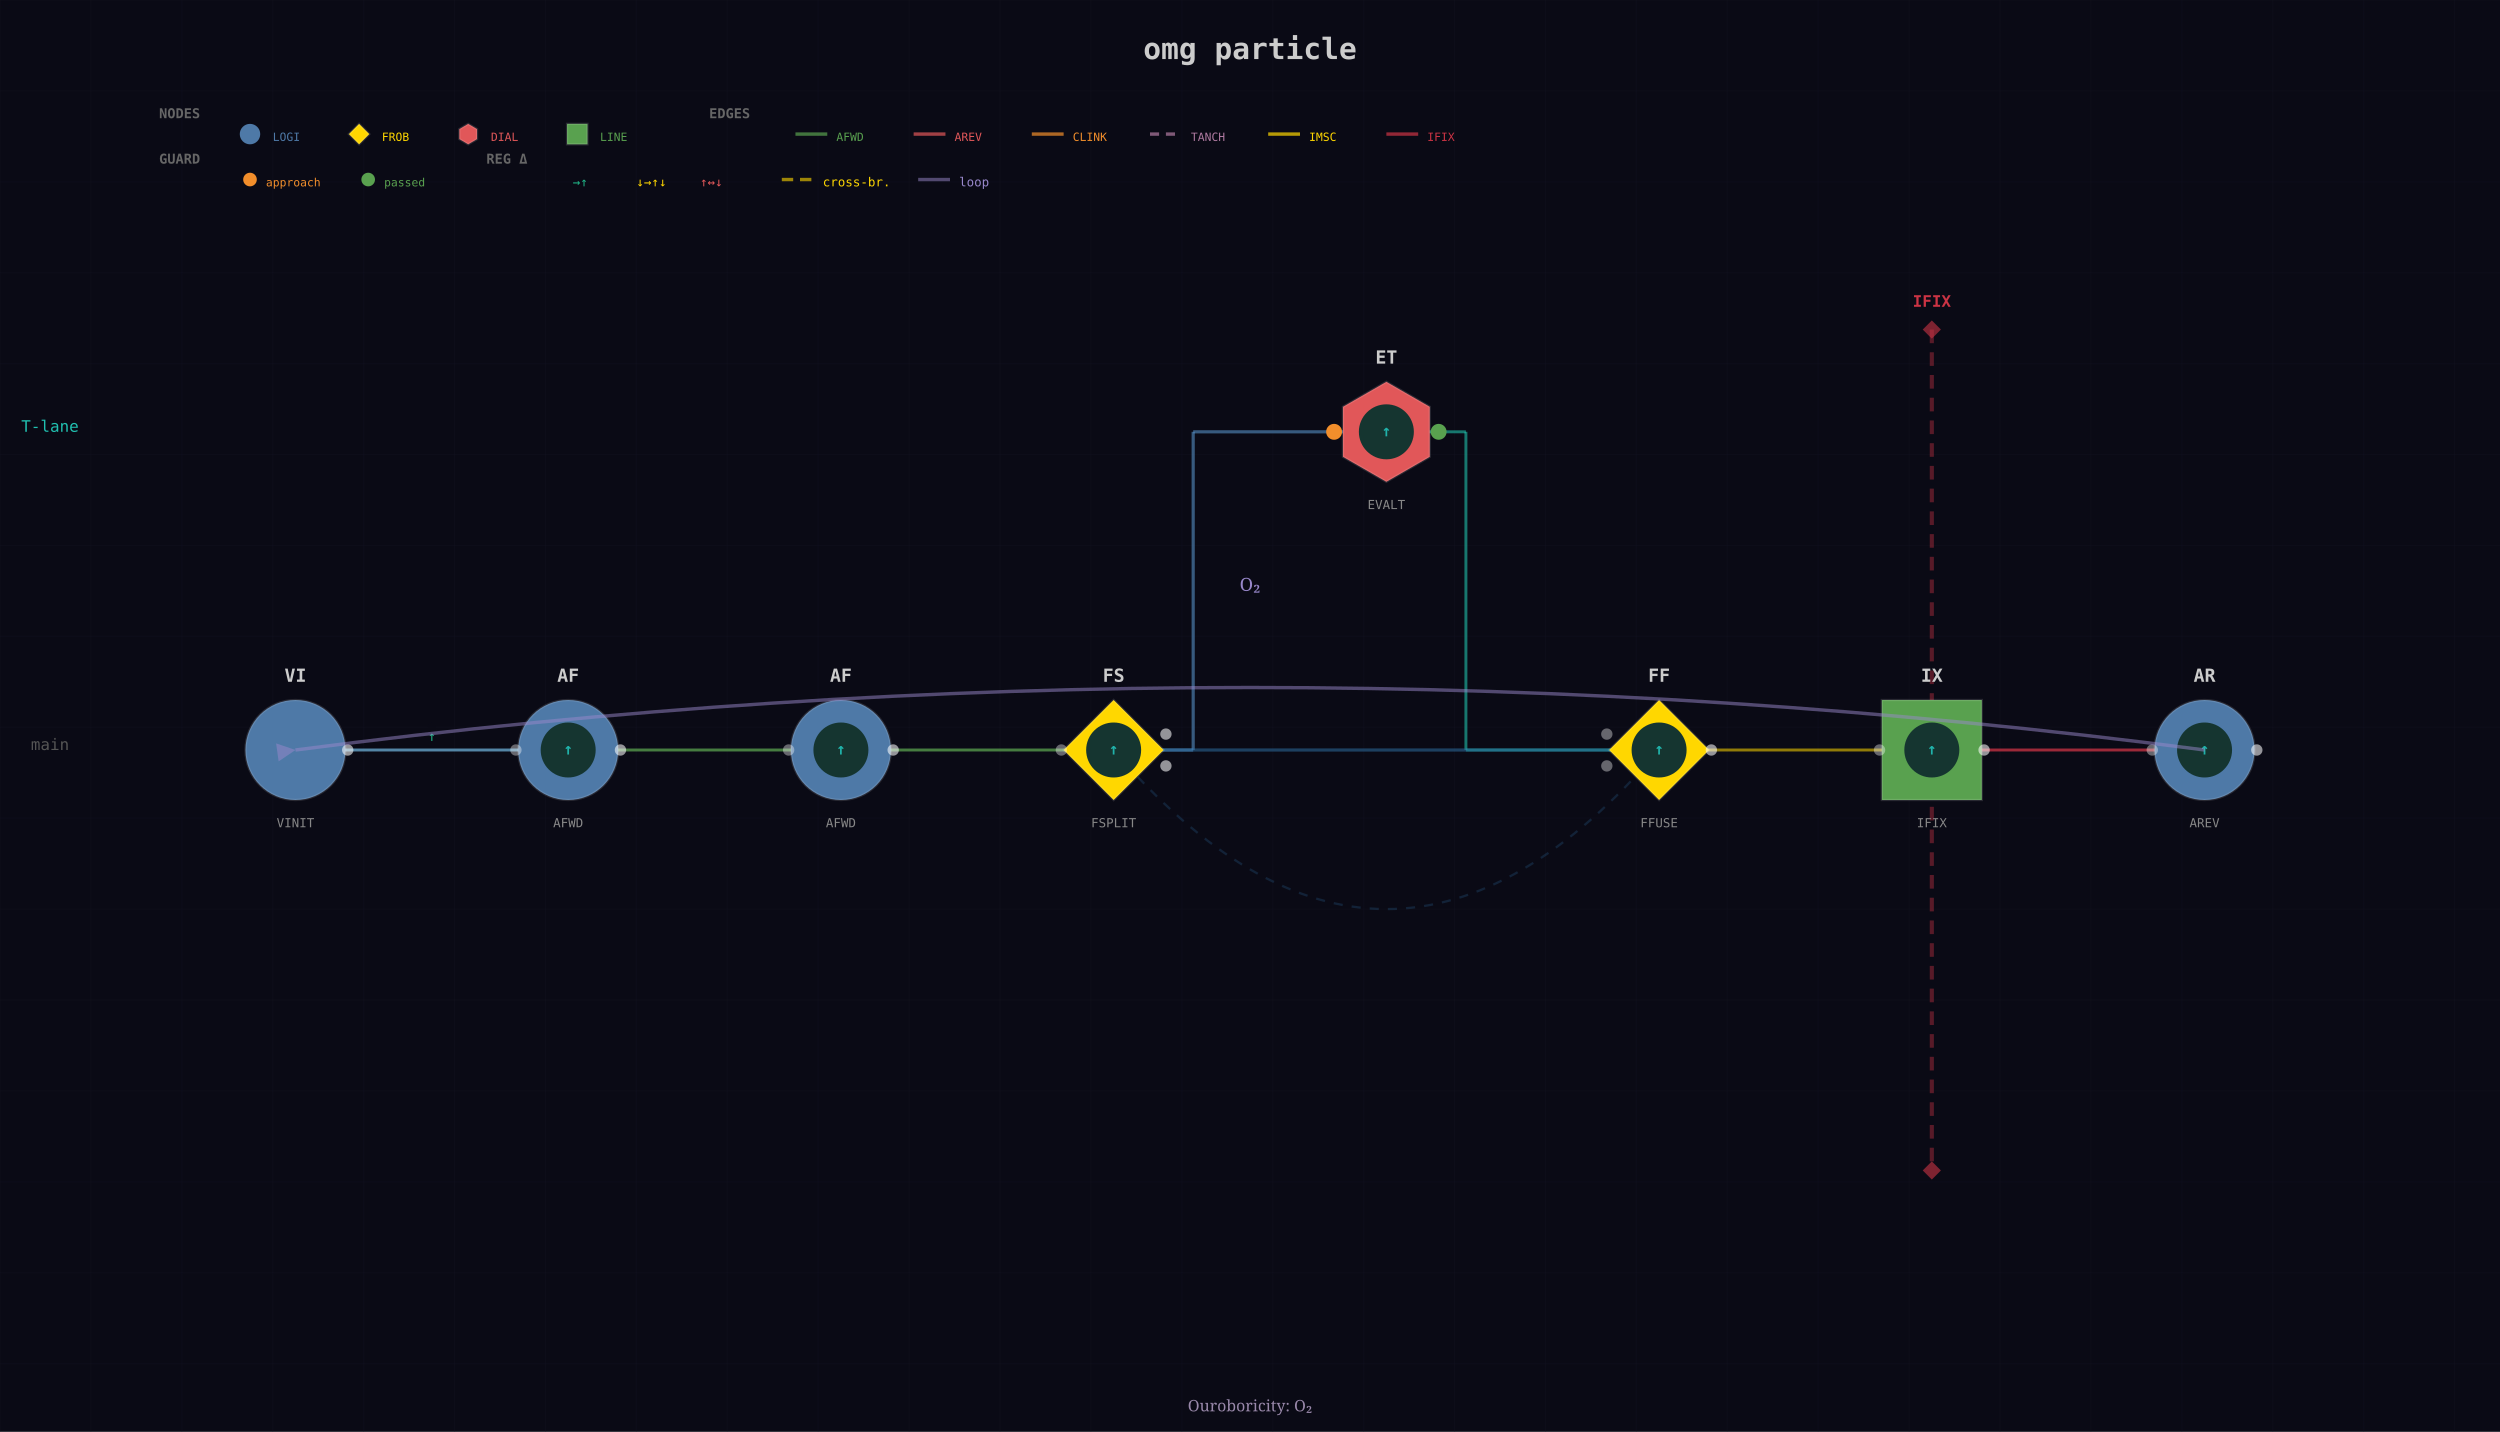
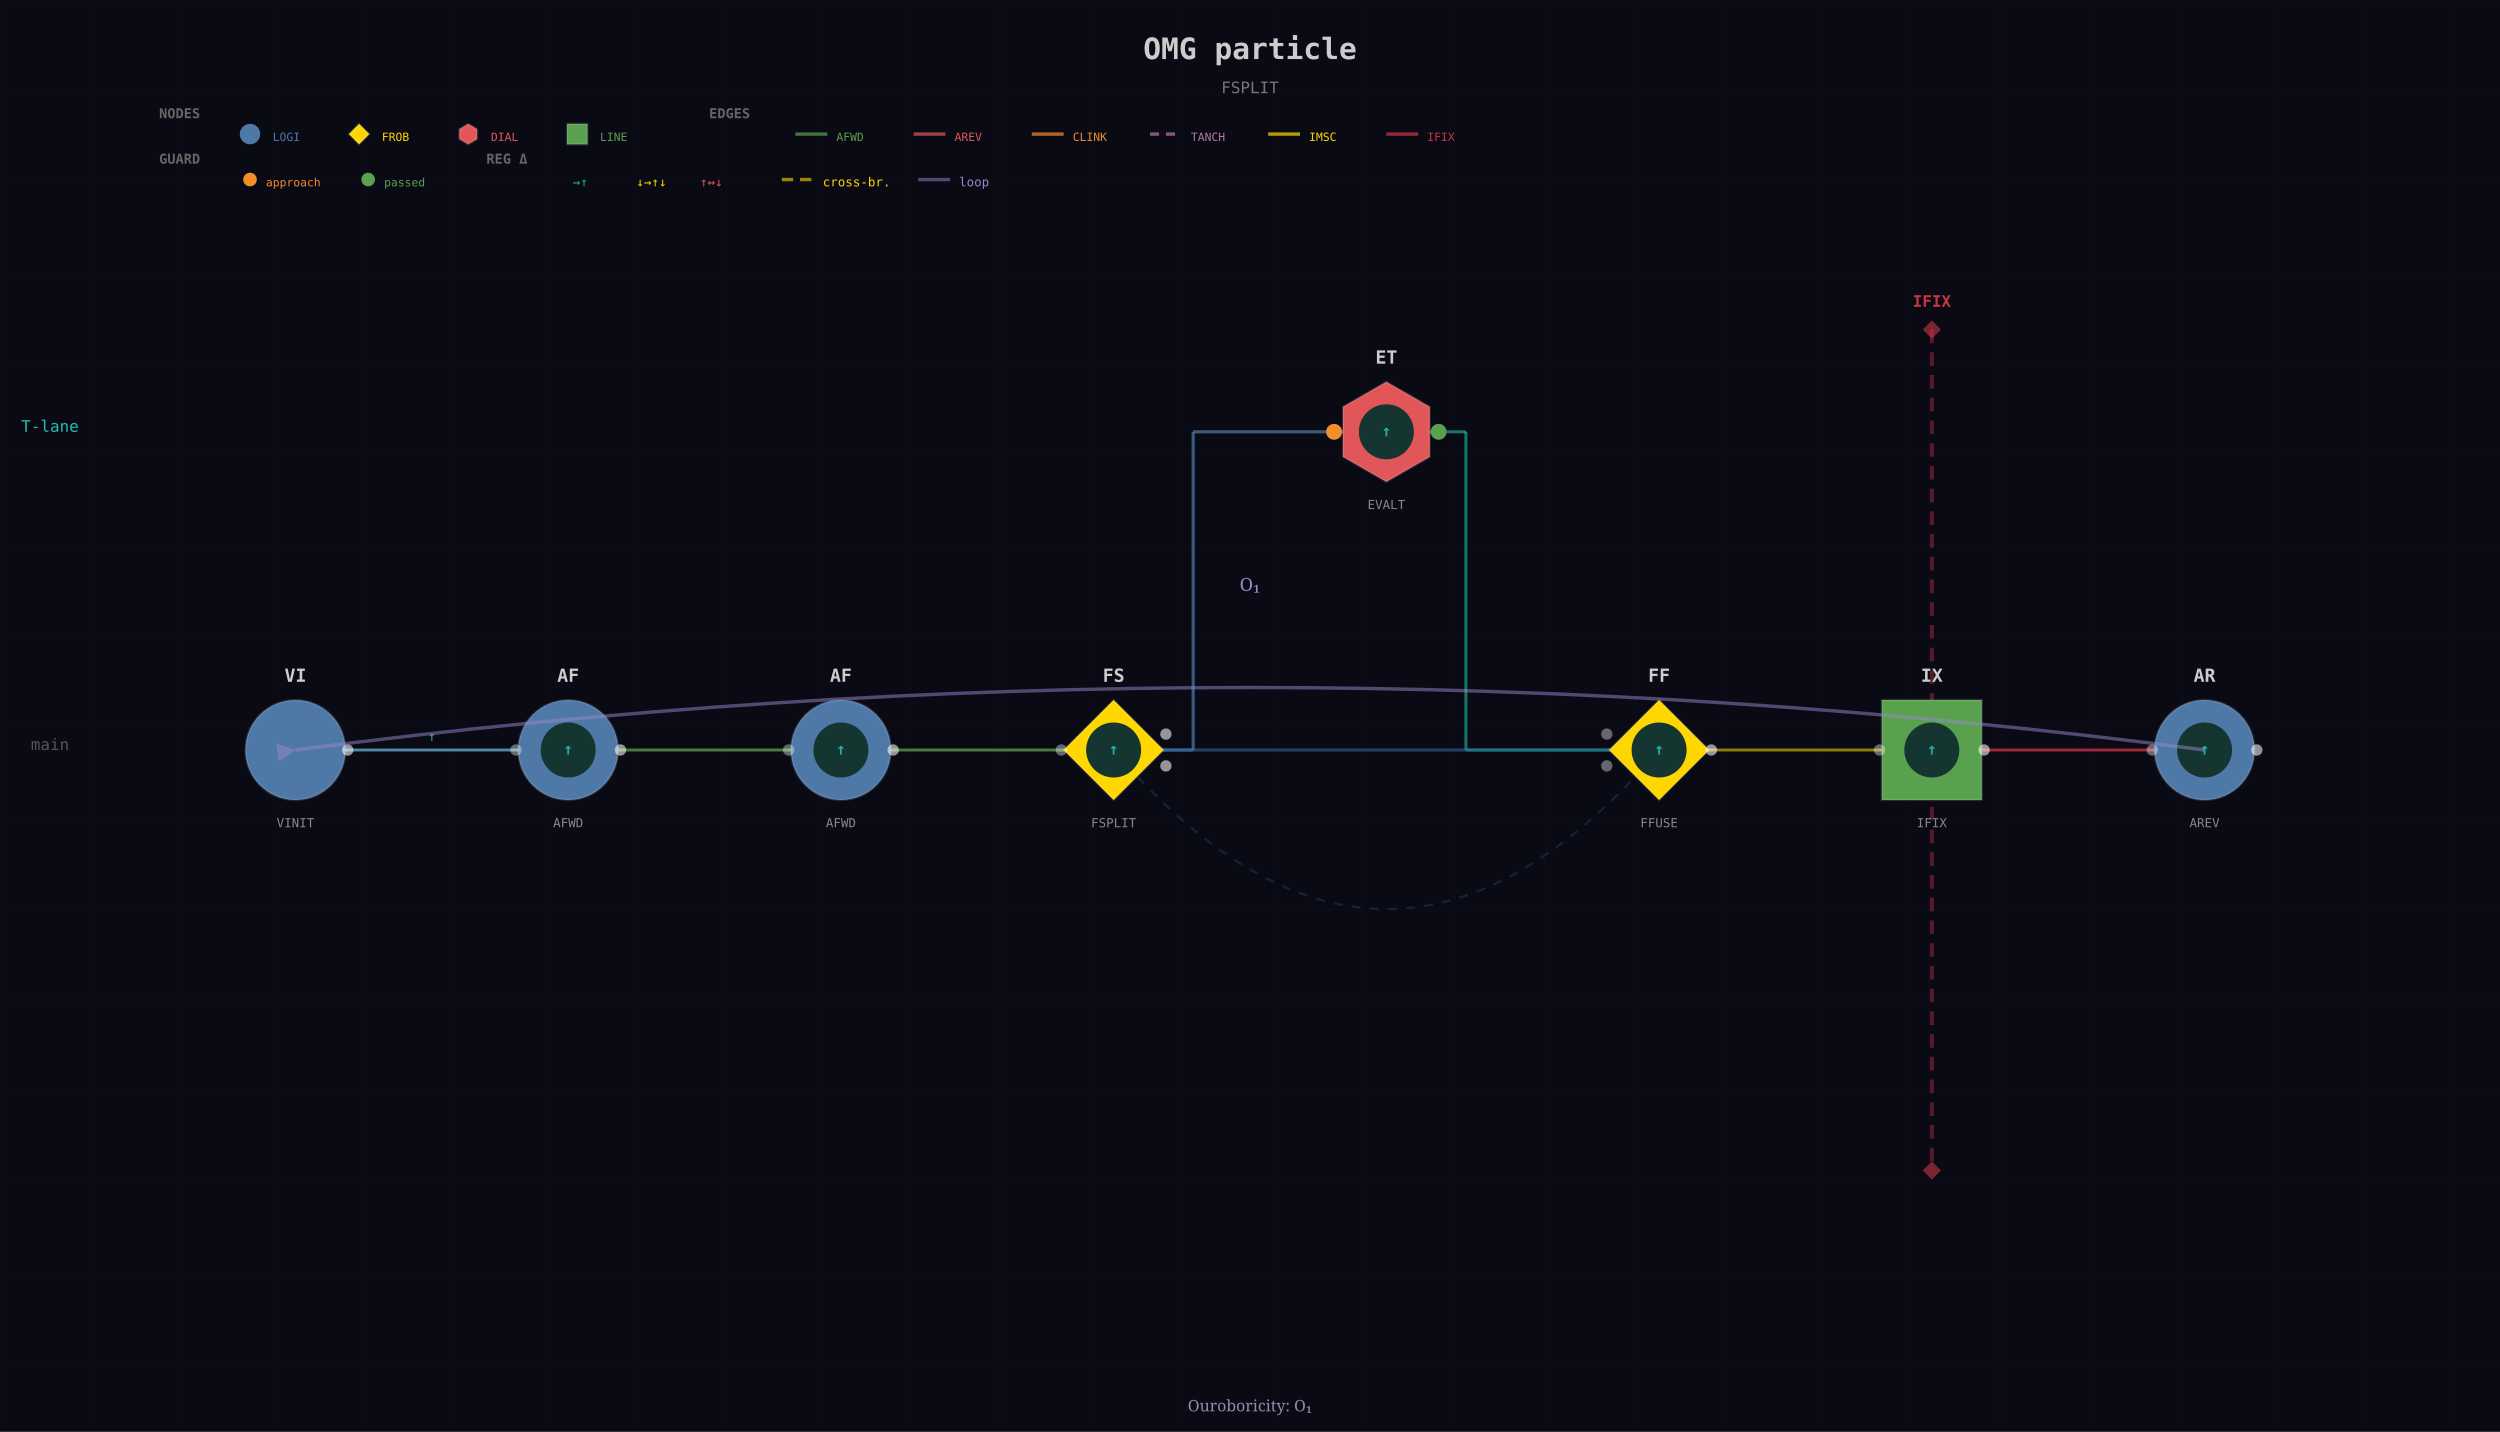
<svg xmlns="http://www.w3.org/2000/svg" viewBox="0 0 1100 630">
  <rect width="1100" height="630" fill="#0a0a15" />
  <line x1="0.0" y1="0.0" x2="0.0" y2="630.0" stroke="#151525" stroke-width="0.4" opacity="0.25" />
  <line x1="40.0" y1="0.0" x2="40.0" y2="630.0" stroke="#151525" stroke-width="0.4" opacity="0.25" />
  <line x1="80.0" y1="0.0" x2="80.0" y2="630.0" stroke="#151525" stroke-width="0.4" opacity="0.25" />
  <line x1="120.0" y1="0.0" x2="120.0" y2="630.0" stroke="#151525" stroke-width="0.4" opacity="0.25" />
  <line x1="160.0" y1="0.0" x2="160.0" y2="630.0" stroke="#151525" stroke-width="0.4" opacity="0.25" />
  <line x1="200.0" y1="0.0" x2="200.0" y2="630.0" stroke="#151525" stroke-width="0.4" opacity="0.25" />
  <line x1="240.0" y1="0.0" x2="240.0" y2="630.0" stroke="#151525" stroke-width="0.4" opacity="0.25" />
  <line x1="280.0" y1="0.0" x2="280.0" y2="630.0" stroke="#151525" stroke-width="0.4" opacity="0.25" />
  <line x1="320.0" y1="0.0" x2="320.0" y2="630.0" stroke="#151525" stroke-width="0.4" opacity="0.25" />
  <line x1="360.0" y1="0.0" x2="360.0" y2="630.0" stroke="#151525" stroke-width="0.4" opacity="0.25" />
  <line x1="400.0" y1="0.0" x2="400.0" y2="630.0" stroke="#151525" stroke-width="0.4" opacity="0.25" />
  <line x1="440.0" y1="0.0" x2="440.0" y2="630.0" stroke="#151525" stroke-width="0.4" opacity="0.25" />
  <line x1="480.0" y1="0.0" x2="480.0" y2="630.0" stroke="#151525" stroke-width="0.4" opacity="0.25" />
  <line x1="520.0" y1="0.0" x2="520.0" y2="630.0" stroke="#151525" stroke-width="0.4" opacity="0.25" />
  <line x1="560.0" y1="0.0" x2="560.0" y2="630.0" stroke="#151525" stroke-width="0.4" opacity="0.25" />
  <line x1="600.0" y1="0.0" x2="600.0" y2="630.0" stroke="#151525" stroke-width="0.4" opacity="0.25" />
  <line x1="640.0" y1="0.0" x2="640.0" y2="630.0" stroke="#151525" stroke-width="0.4" opacity="0.25" />
  <line x1="680.0" y1="0.0" x2="680.0" y2="630.0" stroke="#151525" stroke-width="0.4" opacity="0.25" />
  <line x1="720.0" y1="0.0" x2="720.0" y2="630.0" stroke="#151525" stroke-width="0.4" opacity="0.25" />
  <line x1="760.0" y1="0.0" x2="760.0" y2="630.0" stroke="#151525" stroke-width="0.4" opacity="0.25" />
  <line x1="800.0" y1="0.0" x2="800.0" y2="630.0" stroke="#151525" stroke-width="0.4" opacity="0.25" />
  <line x1="840.0" y1="0.0" x2="840.0" y2="630.0" stroke="#151525" stroke-width="0.4" opacity="0.25" />
  <line x1="880.0" y1="0.0" x2="880.0" y2="630.0" stroke="#151525" stroke-width="0.4" opacity="0.25" />
  <line x1="920.0" y1="0.0" x2="920.0" y2="630.0" stroke="#151525" stroke-width="0.4" opacity="0.25" />
  <line x1="960.0" y1="0.0" x2="960.0" y2="630.0" stroke="#151525" stroke-width="0.4" opacity="0.25" />
  <line x1="1000.0" y1="0.0" x2="1000.0" y2="630.0" stroke="#151525" stroke-width="0.4" opacity="0.25" />
  <line x1="1040.0" y1="0.0" x2="1040.0" y2="630.0" stroke="#151525" stroke-width="0.4" opacity="0.25" />
  <line x1="1080.0" y1="0.0" x2="1080.0" y2="630.0" stroke="#151525" stroke-width="0.4" opacity="0.25" />
  <line x1="0.0" y1="0.0" x2="1100.0" y2="0.0" stroke="#151525" stroke-width="0.4" opacity="0.25" />
  <line x1="0.0" y1="40.0" x2="1100.0" y2="40.0" stroke="#151525" stroke-width="0.4" opacity="0.25" />
  <line x1="0.0" y1="80.0" x2="1100.0" y2="80.0" stroke="#151525" stroke-width="0.4" opacity="0.25" />
  <line x1="0.0" y1="120.0" x2="1100.0" y2="120.0" stroke="#151525" stroke-width="0.4" opacity="0.25" />
  <line x1="0.0" y1="160.0" x2="1100.0" y2="160.0" stroke="#151525" stroke-width="0.4" opacity="0.25" />
  <line x1="0.0" y1="200.0" x2="1100.0" y2="200.0" stroke="#151525" stroke-width="0.4" opacity="0.25" />
  <line x1="0.0" y1="240.0" x2="1100.0" y2="240.0" stroke="#151525" stroke-width="0.4" opacity="0.25" />
  <line x1="0.0" y1="280.0" x2="1100.0" y2="280.0" stroke="#151525" stroke-width="0.4" opacity="0.25" />
  <line x1="0.0" y1="320.0" x2="1100.0" y2="320.0" stroke="#151525" stroke-width="0.4" opacity="0.25" />
  <line x1="0.0" y1="360.0" x2="1100.0" y2="360.0" stroke="#151525" stroke-width="0.4" opacity="0.25" />
  <line x1="0.0" y1="400.0" x2="1100.0" y2="400.0" stroke="#151525" stroke-width="0.4" opacity="0.25" />
  <line x1="0.0" y1="440.0" x2="1100.0" y2="440.0" stroke="#151525" stroke-width="0.4" opacity="0.25" />
  <line x1="0.0" y1="480.0" x2="1100.0" y2="480.0" stroke="#151525" stroke-width="0.4" opacity="0.25" />
  <line x1="0.0" y1="520.0" x2="1100.0" y2="520.0" stroke="#151525" stroke-width="0.4" opacity="0.25" />
  <line x1="0.0" y1="560.0" x2="1100.0" y2="560.0" stroke="#151525" stroke-width="0.4" opacity="0.25" />
  <line x1="0.0" y1="600.0" x2="1100.0" y2="600.0" stroke="#151525" stroke-width="0.4" opacity="0.25" />
-   <text x="550.0" y="26.0" fill="#cccccc" font-size="13" text-anchor="middle" font-family="monospace" font-weight="bold">omg particle</text>
+   <text x="550.0" y="26.0" fill="#cccccc" font-size="13" text-anchor="middle" font-family="monospace" font-weight="bold">OMG particle</text>
+   <text x="550.0" y="41.0" fill="#777" font-size="7" text-anchor="middle" font-family="monospace">FSPLIT</text>
  <text x="22.0" y="190.0" fill="#20c0b0" font-size="7" text-anchor="middle" font-family="monospace">T-lane</text>
  <text x="22.0" y="330.0" fill="#555" font-size="7" text-anchor="middle" font-family="monospace">main</text>
  <line x1="850.0" y1="145.0" x2="850.0" y2="515.0" stroke="#cc3344" stroke-width="1.8" opacity="0.4" stroke-dasharray="6,4" />
  <text x="850.0" y="135.0" fill="#cc3344" font-size="7" text-anchor="middle" font-family="monospace" font-weight="bold">IFIX</text>
  <polygon points="850.0,141.0 854.0,145 850.0,149.0 846.0,145" fill="#cc3344" opacity="0.6" />
  <polygon points="850.0,511.0 854.0,515 850.0,519.0 846.0,515" fill="#cc3344" opacity="0.6" />
  <line x1="490.0" y1="330.0" x2="525.0" y2="330.0" stroke="#5b9bd5" stroke-width="1.4" opacity="0.55" />
  <line x1="525.0" y1="330.0" x2="525.0" y2="190.0" stroke="#5b9bd5" stroke-width="1.4" opacity="0.55" />
  <line x1="525.0" y1="190.0" x2="602.0" y2="190.0" stroke="#5b9bd5" stroke-width="1.4" opacity="0.55" />
  <polygon points="610.0,190.0 602.0,193.2 602.0,186.8" fill="#5b9bd5" opacity="0.55" />
  <line x1="610.0" y1="190.0" x2="645.0" y2="190.0" stroke="#20d0b8" stroke-width="1.3" opacity="0.55" />
  <line x1="645.0" y1="190.0" x2="645.0" y2="330.0" stroke="#20d0b8" stroke-width="1.3" opacity="0.55" />
  <line x1="645.0" y1="330.0" x2="722.0" y2="330.0" stroke="#20d0b8" stroke-width="1.3" opacity="0.55" />
  <polygon points="730.0,330.0 722.0,333.2 722.0,326.8" fill="#20d0b8" opacity="0.55" />
  <line x1="490.0" y1="330.0" x2="722.0" y2="330.0" stroke="#2b6b9f" stroke-width="1.4" opacity="0.55" />
  <polygon points="730.0,330.0 722.0,333.2 722.0,326.8" fill="#2b6b9f" opacity="0.55" />
  <line x1="130.0" y1="330.0" x2="242.0" y2="330.0" stroke="#6baed6" stroke-width="1.3" opacity="0.75" />
  <polygon points="250.0,330.0 242.0,333.2 242.0,326.8" fill="#6baed6" opacity="0.75" />
  <rect x="188.0" y="318.0" width="4.0" height="10" fill="#0a0a15" opacity="0.7" rx="3" />
  <text x="190.0" y="326.0" fill="#20b888" font-size="6" text-anchor="middle" font-family="monospace">↑</text>
  <line x1="250.0" y1="330.0" x2="362.0" y2="330.0" stroke="#59a14f" stroke-width="1.3" opacity="0.75" />
  <polygon points="370.0,330.0 362.0,333.2 362.0,326.8" fill="#59a14f" opacity="0.75" />
  <line x1="370.0" y1="330.0" x2="482.0" y2="330.0" stroke="#59a14f" stroke-width="1.3" opacity="0.75" />
  <polygon points="490.0,330.0 482.0,333.2 482.0,326.8" fill="#59a14f" opacity="0.75" />
  <line x1="850.0" y1="330.0" x2="962.0" y2="330.0" stroke="#cc3344" stroke-width="1.3" opacity="0.75" />
  <polygon points="970.0,330.0 962.0,333.2 962.0,326.8" fill="#cc3344" opacity="0.75" />
  <line x1="730.0" y1="330.0" x2="842.0" y2="330.0" stroke="#ffd700" stroke-width="1.3" opacity="0.55" />
  <polygon points="850.0,330.0 842.0,333.2 842.0,326.8" fill="#ffd700" opacity="0.55" />
  <path d="M490.0,330.0 Q610.0,470.0 730.0,330.0" fill="none" stroke="#2b6b9f" stroke-dasharray="4,4" stroke-width="1" opacity="0.25" />
  <circle cx="130.0" cy="330.0" r="22.0" fill="#4e79a7" stroke="#ffffff20" stroke-width="1.0" />
  <text x="130.0" y="300.0" fill="#cccccc" font-size="8" text-anchor="middle" font-family="monospace" font-weight="bold">VI</text>
  <text x="130.0" y="364.0" fill="#888" font-size="5.5" text-anchor="middle" font-family="monospace">VINIT</text>
  <circle cx="153.0" cy="330.0" r="2.5" fill="#ffffff90" stroke-width="0" />
  <circle cx="250.0" cy="330.0" r="22.0" fill="#4e79a7" stroke="#ffffff20" stroke-width="1.0" />
  <circle cx="250.0" cy="330.0" r="12.1" fill="#153530" stroke-width="0" />
  <text x="250.0" y="332.0" fill="#20b2aa" font-size="7" text-anchor="middle" font-family="monospace" font-weight="bold">↑</text>
  <text x="250.0" y="300.0" fill="#cccccc" font-size="8" text-anchor="middle" font-family="monospace" font-weight="bold">AF</text>
  <text x="250.0" y="364.0" fill="#888" font-size="5.5" text-anchor="middle" font-family="monospace">AFWD</text>
  <circle cx="227.0" cy="330.0" r="2.5" fill="#ffffff60" stroke-width="0" />
  <circle cx="273.0" cy="330.0" r="2.5" fill="#ffffff90" stroke-width="0" />
  <circle cx="370.0" cy="330.0" r="22.0" fill="#4e79a7" stroke="#ffffff20" stroke-width="1.0" />
  <circle cx="370.0" cy="330.0" r="12.1" fill="#153530" stroke-width="0" />
  <text x="370.0" y="332.0" fill="#20b2aa" font-size="7" text-anchor="middle" font-family="monospace" font-weight="bold">↑</text>
  <text x="370.0" y="300.0" fill="#cccccc" font-size="8" text-anchor="middle" font-family="monospace" font-weight="bold">AF</text>
  <text x="370.0" y="364.0" fill="#888" font-size="5.5" text-anchor="middle" font-family="monospace">AFWD</text>
  <circle cx="347.0" cy="330.0" r="2.5" fill="#ffffff60" stroke-width="0" />
  <circle cx="393.0" cy="330.0" r="2.5" fill="#ffffff90" stroke-width="0" />
  <polygon points="490.0,308.0 512.0,330 490.0,352.0 468.0,330" fill="#ffd700" stroke="#ffffff20" stroke-width="1.0" />
  <circle cx="490.0" cy="330.0" r="12.1" fill="#153530" stroke-width="0" />
  <text x="490.0" y="332.0" fill="#20b2aa" font-size="7" text-anchor="middle" font-family="monospace" font-weight="bold">↑</text>
  <text x="490.0" y="300.0" fill="#cccccc" font-size="8" text-anchor="middle" font-family="monospace" font-weight="bold">FS</text>
  <text x="490.0" y="364.0" fill="#888" font-size="5.5" text-anchor="middle" font-family="monospace">FSPLIT</text>
  <circle cx="467.0" cy="330.0" r="2.5" fill="#ffffff60" stroke-width="0" />
  <circle cx="513.0" cy="323.0" r="2.5" fill="#ffffff90" stroke-width="0" />
  <circle cx="513.0" cy="337.0" r="2.5" fill="#ffffff90" stroke-width="0" />
  <polygon points="629.1,201.0 610.0,212.0 590.9,201.0 590.9,179.0 610.0,168.0 629.1,179.0" fill="#e15759" stroke="#ffffff20" stroke-width="1.0" />
  <circle cx="610.0" cy="190.0" r="12.1" fill="#153530" stroke-width="0" />
  <text x="610.0" y="192.0" fill="#20b2aa" font-size="7" text-anchor="middle" font-family="monospace" font-weight="bold">↑</text>
  <text x="610.0" y="160.0" fill="#cccccc" font-size="8" text-anchor="middle" font-family="monospace" font-weight="bold">ET</text>
  <text x="610.0" y="224.0" fill="#888" font-size="5.5" text-anchor="middle" font-family="monospace">EVALT</text>
  <circle cx="587.0" cy="190.0" r="3.5" fill="#f28e2b" stroke-width="0.8" />
  <circle cx="633.0" cy="190.0" r="3.5" fill="#59a14f" stroke-width="0.9" />
  <polygon points="730.0,308.0 752.0,330 730.0,352.0 708.0,330" fill="#ffd700" stroke="#ffffff20" stroke-width="1.0" />
  <circle cx="730.0" cy="330.0" r="12.1" fill="#153530" stroke-width="0" />
  <text x="730.0" y="332.0" fill="#20b2aa" font-size="7" text-anchor="middle" font-family="monospace" font-weight="bold">↑</text>
  <text x="730.0" y="300.0" fill="#cccccc" font-size="8" text-anchor="middle" font-family="monospace" font-weight="bold">FF</text>
  <text x="730.0" y="364.0" fill="#888" font-size="5.5" text-anchor="middle" font-family="monospace">FFUSE</text>
  <circle cx="707.0" cy="323.0" r="2.5" fill="#ffffff60" stroke-width="0" />
  <circle cx="707.0" cy="337.0" r="2.5" fill="#ffffff60" stroke-width="0" />
  <circle cx="753.0" cy="330.0" r="2.5" fill="#ffffff90" stroke-width="0" />
  <rect x="828.0" y="308.0" width="44.0" height="44.0" fill="#59a14f" stroke="#ffffff20" stroke-width="1.0" />
  <circle cx="850.0" cy="330.0" r="12.1" fill="#153530" stroke-width="0" />
  <text x="850.0" y="332.0" fill="#20b2aa" font-size="7" text-anchor="middle" font-family="monospace" font-weight="bold">↑</text>
  <text x="850.0" y="300.0" fill="#cccccc" font-size="8" text-anchor="middle" font-family="monospace" font-weight="bold">IX</text>
  <text x="850.0" y="364.0" fill="#888" font-size="5.5" text-anchor="middle" font-family="monospace">IFIX</text>
  <circle cx="827.0" cy="330.0" r="2.5" fill="#ffffff60" stroke-width="0" />
  <circle cx="873.0" cy="330.0" r="2.5" fill="#ffffff90" stroke-width="0" />
  <circle cx="970.0" cy="330.0" r="22.0" fill="#4e79a7" stroke="#ffffff20" stroke-width="1.0" />
  <circle cx="970.0" cy="330.0" r="12.1" fill="#153530" stroke-width="0" />
  <text x="970.0" y="332.0" fill="#20b2aa" font-size="7" text-anchor="middle" font-family="monospace" font-weight="bold">↑</text>
  <text x="970.0" y="300.0" fill="#cccccc" font-size="8" text-anchor="middle" font-family="monospace" font-weight="bold">AR</text>
  <text x="970.0" y="364.0" fill="#888" font-size="5.5" text-anchor="middle" font-family="monospace">AREV</text>
  <circle cx="947.0" cy="330.0" r="2.5" fill="#ffffff60" stroke-width="0" />
  <circle cx="993.0" cy="330.0" r="2.5" fill="#ffffff90" stroke-width="0" />
  <path d="M970.0,330.0 Q550.0,275.0 130.0,330.0" fill="none" stroke="#9988cc" stroke-width="1.5" opacity="0.5" />
  <polygon points="130.0,330.0 121.5,327.1 122.6,335.0" fill="#9988cc" opacity="0.5" />
-   <text x="550.0" y="260.0" fill="#9988cc" font-size="8" text-anchor="middle" font-family="serif">O₂</text>
-   <text x="550.0" y="621.0" fill="#9988aa" font-size="7" text-anchor="middle" font-family="serif">Ouroboricity: O₂</text>
+   <text x="550.0" y="260.0" fill="#9988cc" font-size="8" text-anchor="middle" font-family="serif">O₁</text>
+   <text x="550.0" y="621.0" fill="#9988aa" font-size="7" text-anchor="middle" font-family="serif">Ouroboricity: O₁</text>
  <text x="70.0" y="52.0" fill="#666" font-size="6" text-anchor="start" font-family="monospace" font-weight="bold">NODES</text>
  <circle cx="110.0" cy="59.0" r="4.5" fill="#4e79a7" stroke-width="0" />
  <text x="120.0" y="62.0" fill="#4e79a7" font-size="5" text-anchor="start" font-family="monospace">LOGI</text>
  <polygon points="158,54.5 162.5,59 158,63.5 153.5,59" fill="#ffd700" stroke="#ffffff20" stroke-width="1.0" />
  <text x="168.0" y="62.0" fill="#ffd700" font-size="5" text-anchor="start" font-family="monospace">FROB</text>
  <polygon points="209.9,61.2 206.0,63.5 202.1,61.2 202.1,56.8 206.0,54.5 209.9,56.8" fill="#e15759" stroke="#ffffff20" stroke-width="1.0" />
  <text x="216.0" y="62.0" fill="#e15759" font-size="5" text-anchor="start" font-family="monospace">DIAL</text>
  <rect x="249.5" y="54.5" width="9.0" height="9.0" fill="#59a14f" stroke="#ffffff20" stroke-width="1.0" />
  <text x="264.0" y="62.0" fill="#59a14f" font-size="5" text-anchor="start" font-family="monospace">LINE</text>
  <text x="312.0" y="52.0" fill="#666" font-size="6" text-anchor="start" font-family="monospace" font-weight="bold">EDGES</text>
  <line x1="350.0" y1="59.0" x2="364.0" y2="59.0" stroke="#59a14f" stroke-width="1.5" opacity="0.7" />
  <text x="368.0" y="62.0" fill="#59a14f" font-size="5" text-anchor="start" font-family="monospace">AFWD</text>
  <line x1="402.0" y1="59.0" x2="416.0" y2="59.0" stroke="#e15759" stroke-width="1.5" opacity="0.7" />
  <text x="420.0" y="62.0" fill="#e15759" font-size="5" text-anchor="start" font-family="monospace">AREV</text>
  <line x1="454.0" y1="59.0" x2="468.0" y2="59.0" stroke="#f28e2b" stroke-width="1.5" opacity="0.7" />
  <text x="472.0" y="62.0" fill="#f28e2b" font-size="5" text-anchor="start" font-family="monospace">CLINK</text>
  <line x1="506.0" y1="59.0" x2="520.0" y2="59.0" stroke="#b07aa1" stroke-width="1.5" opacity="0.7" stroke-dasharray="4,3" />
  <text x="524.0" y="62.0" fill="#b07aa1" font-size="5" text-anchor="start" font-family="monospace">TANCH</text>
  <line x1="558.0" y1="59.0" x2="572.0" y2="59.0" stroke="#ffd700" stroke-width="1.5" opacity="0.7" />
  <text x="576.0" y="62.0" fill="#ffd700" font-size="5" text-anchor="start" font-family="monospace">IMSC</text>
  <line x1="610.0" y1="59.0" x2="624.0" y2="59.0" stroke="#cc3344" stroke-width="1.5" opacity="0.7" />
  <text x="628.0" y="62.0" fill="#cc3344" font-size="5" text-anchor="start" font-family="monospace">IFIX</text>
  <text x="70.0" y="72.0" fill="#666" font-size="6" text-anchor="start" font-family="monospace" font-weight="bold">GUARD</text>
  <circle cx="110.0" cy="79.0" r="3.0" fill="#f28e2b" stroke-width="0.8" />
  <text x="117.0" y="82.0" fill="#f28e2b" font-size="5" text-anchor="start" font-family="monospace">approach</text>
  <circle cx="162.0" cy="79.0" r="3.0" fill="#59a14f" stroke-width="0.9" />
  <text x="169.0" y="82.0" fill="#59a14f" font-size="5" text-anchor="start" font-family="monospace">passed</text>
  <text x="214.0" y="72.0" fill="#666" font-size="6" text-anchor="start" font-family="monospace" font-weight="bold">REG Δ</text>
  <text x="252.0" y="82.0" fill="#20b888" font-size="5.5" text-anchor="start" font-family="monospace">→↑</text>
  <text x="280.0" y="82.0" fill="#ffd700" font-size="5.5" text-anchor="start" font-family="monospace">↓→↑↓</text>
  <text x="308.0" y="82.0" fill="#e15759" font-size="5.5" text-anchor="start" font-family="monospace">↑↔↓</text>
  <line x1="344.0" y1="79.0" x2="358.0" y2="79.0" stroke="#ffd700" stroke-width="1.5" opacity="0.6" stroke-dasharray="5,3" />
  <text x="362.0" y="82.0" fill="#ffd700" font-size="5.5" text-anchor="start" font-family="monospace">cross-br.</text>
  <line x1="404.0" y1="79.0" x2="418.0" y2="79.0" stroke="#9988cc" stroke-width="1.5" opacity="0.5" />
  <text x="422.0" y="82.0" fill="#9988cc" font-size="5.5" text-anchor="start" font-family="monospace">loop</text>
</svg>
